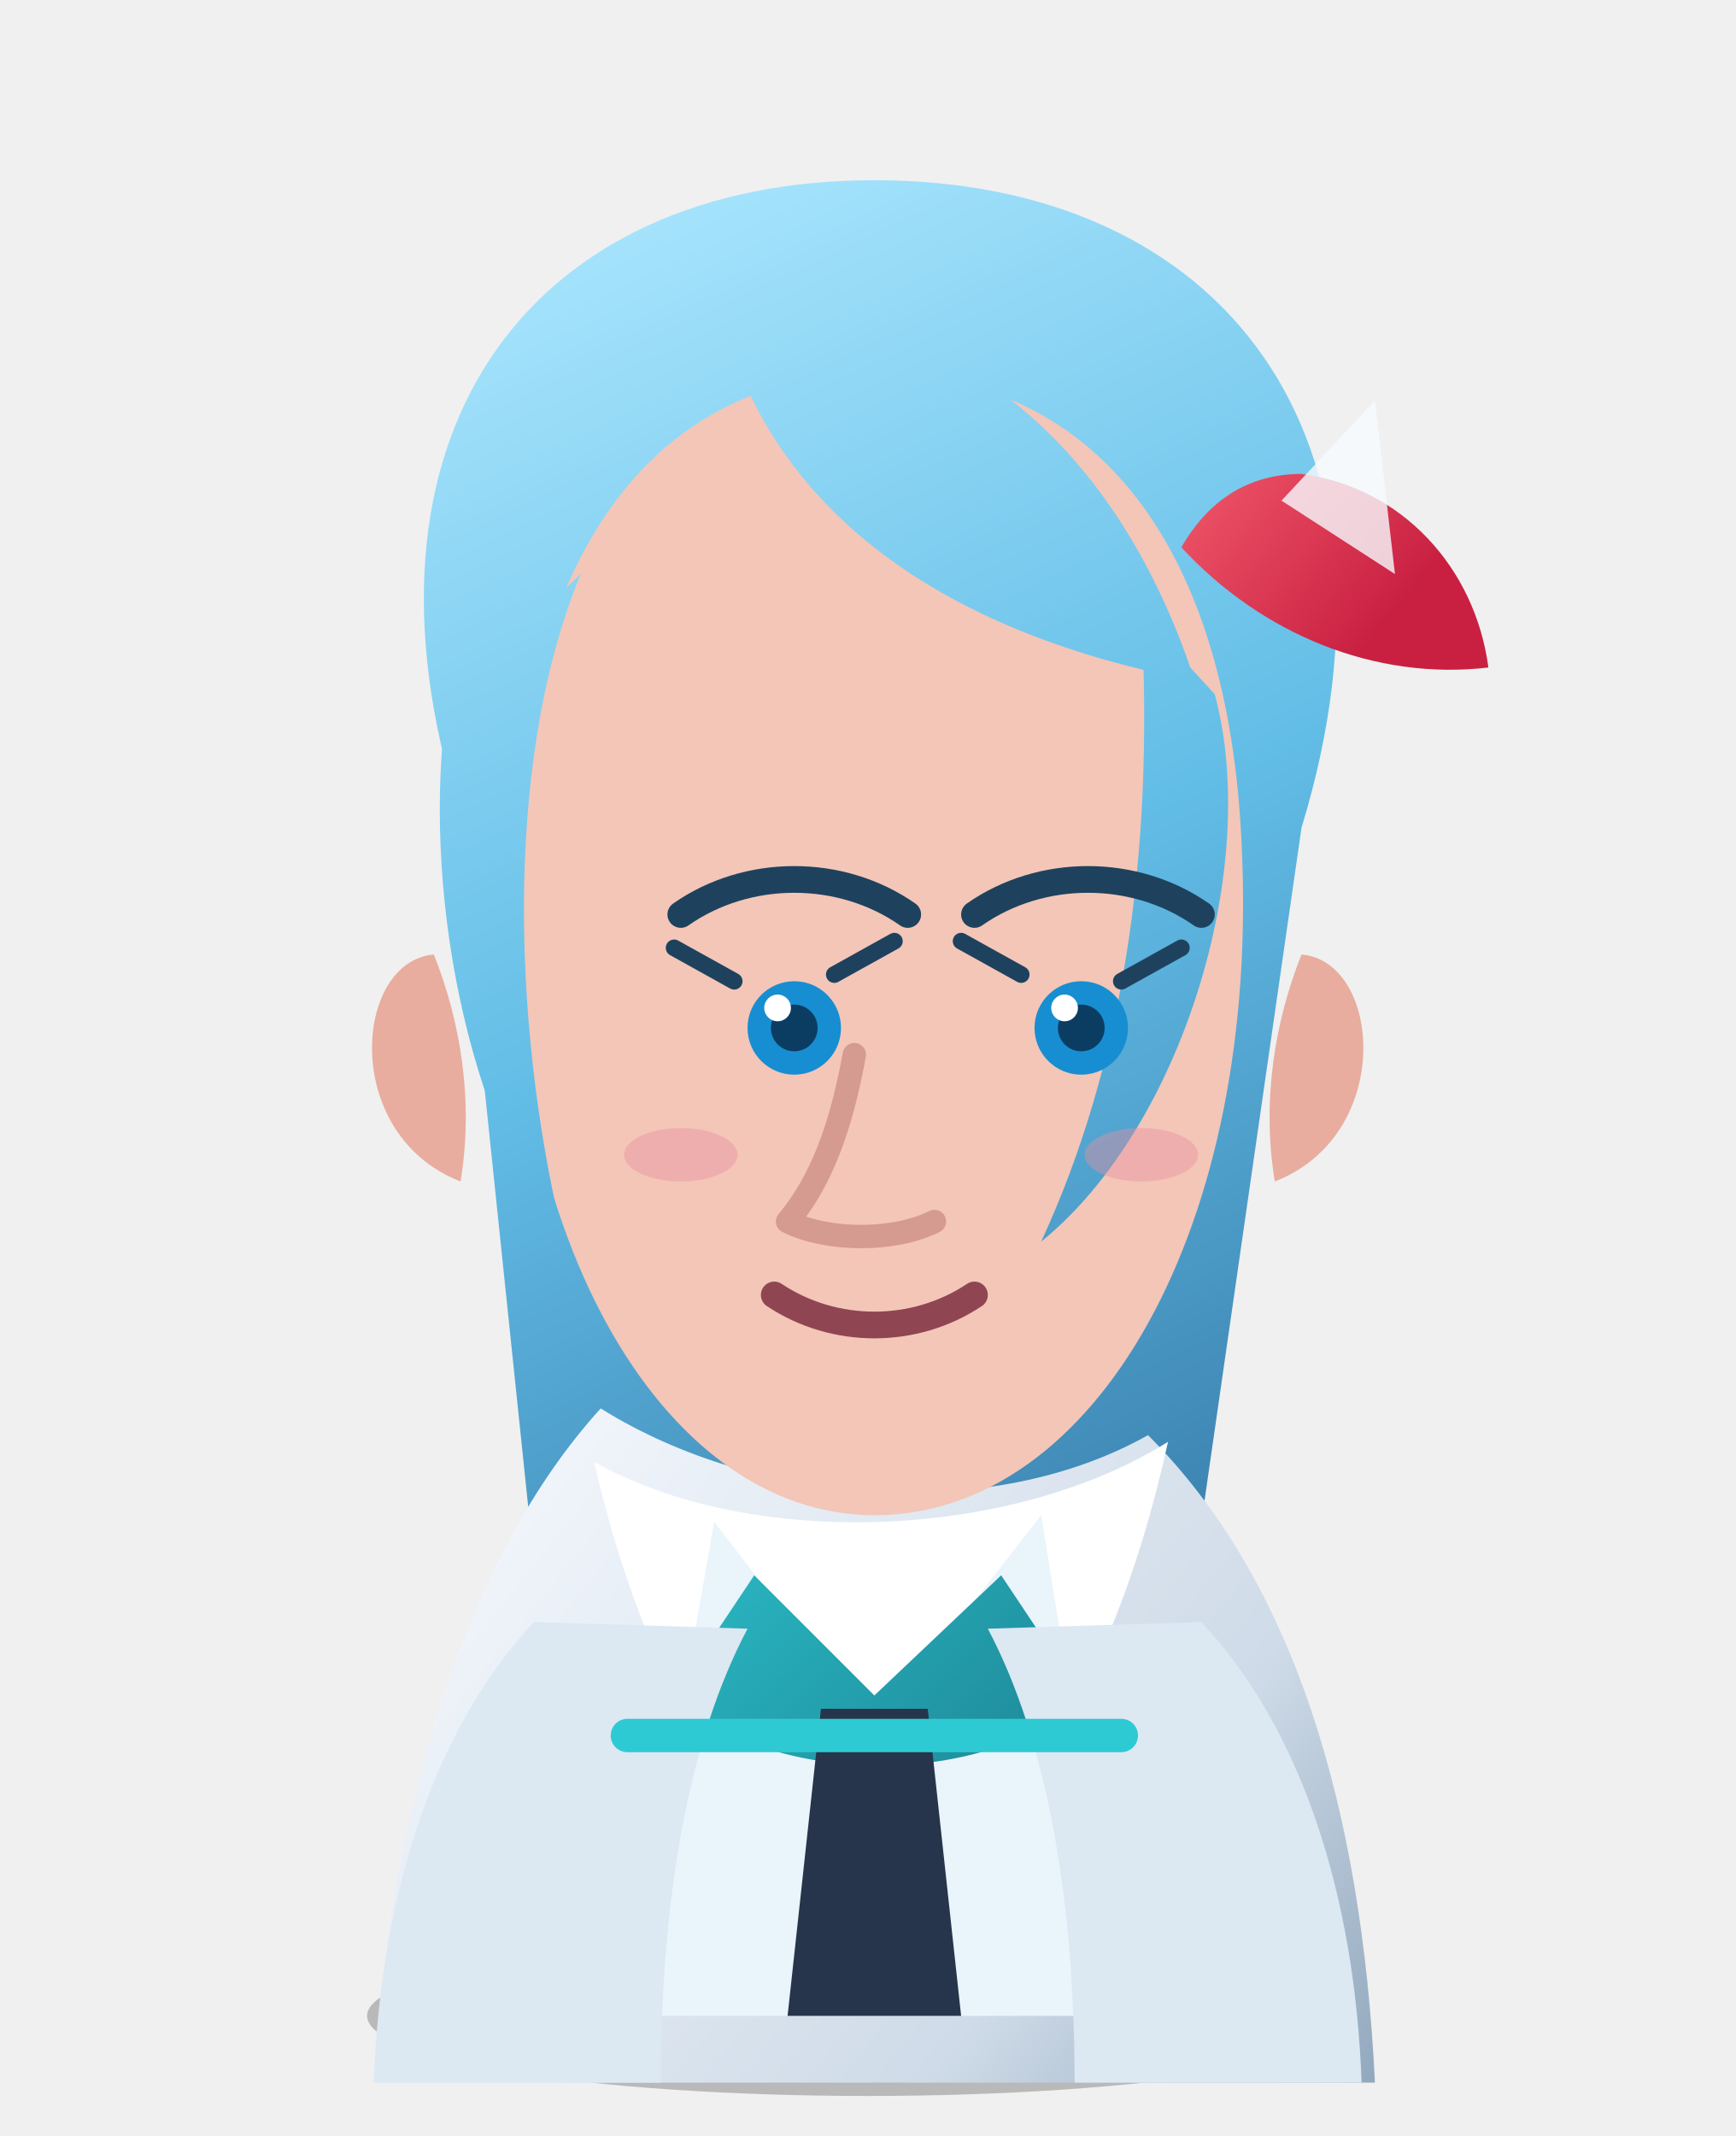
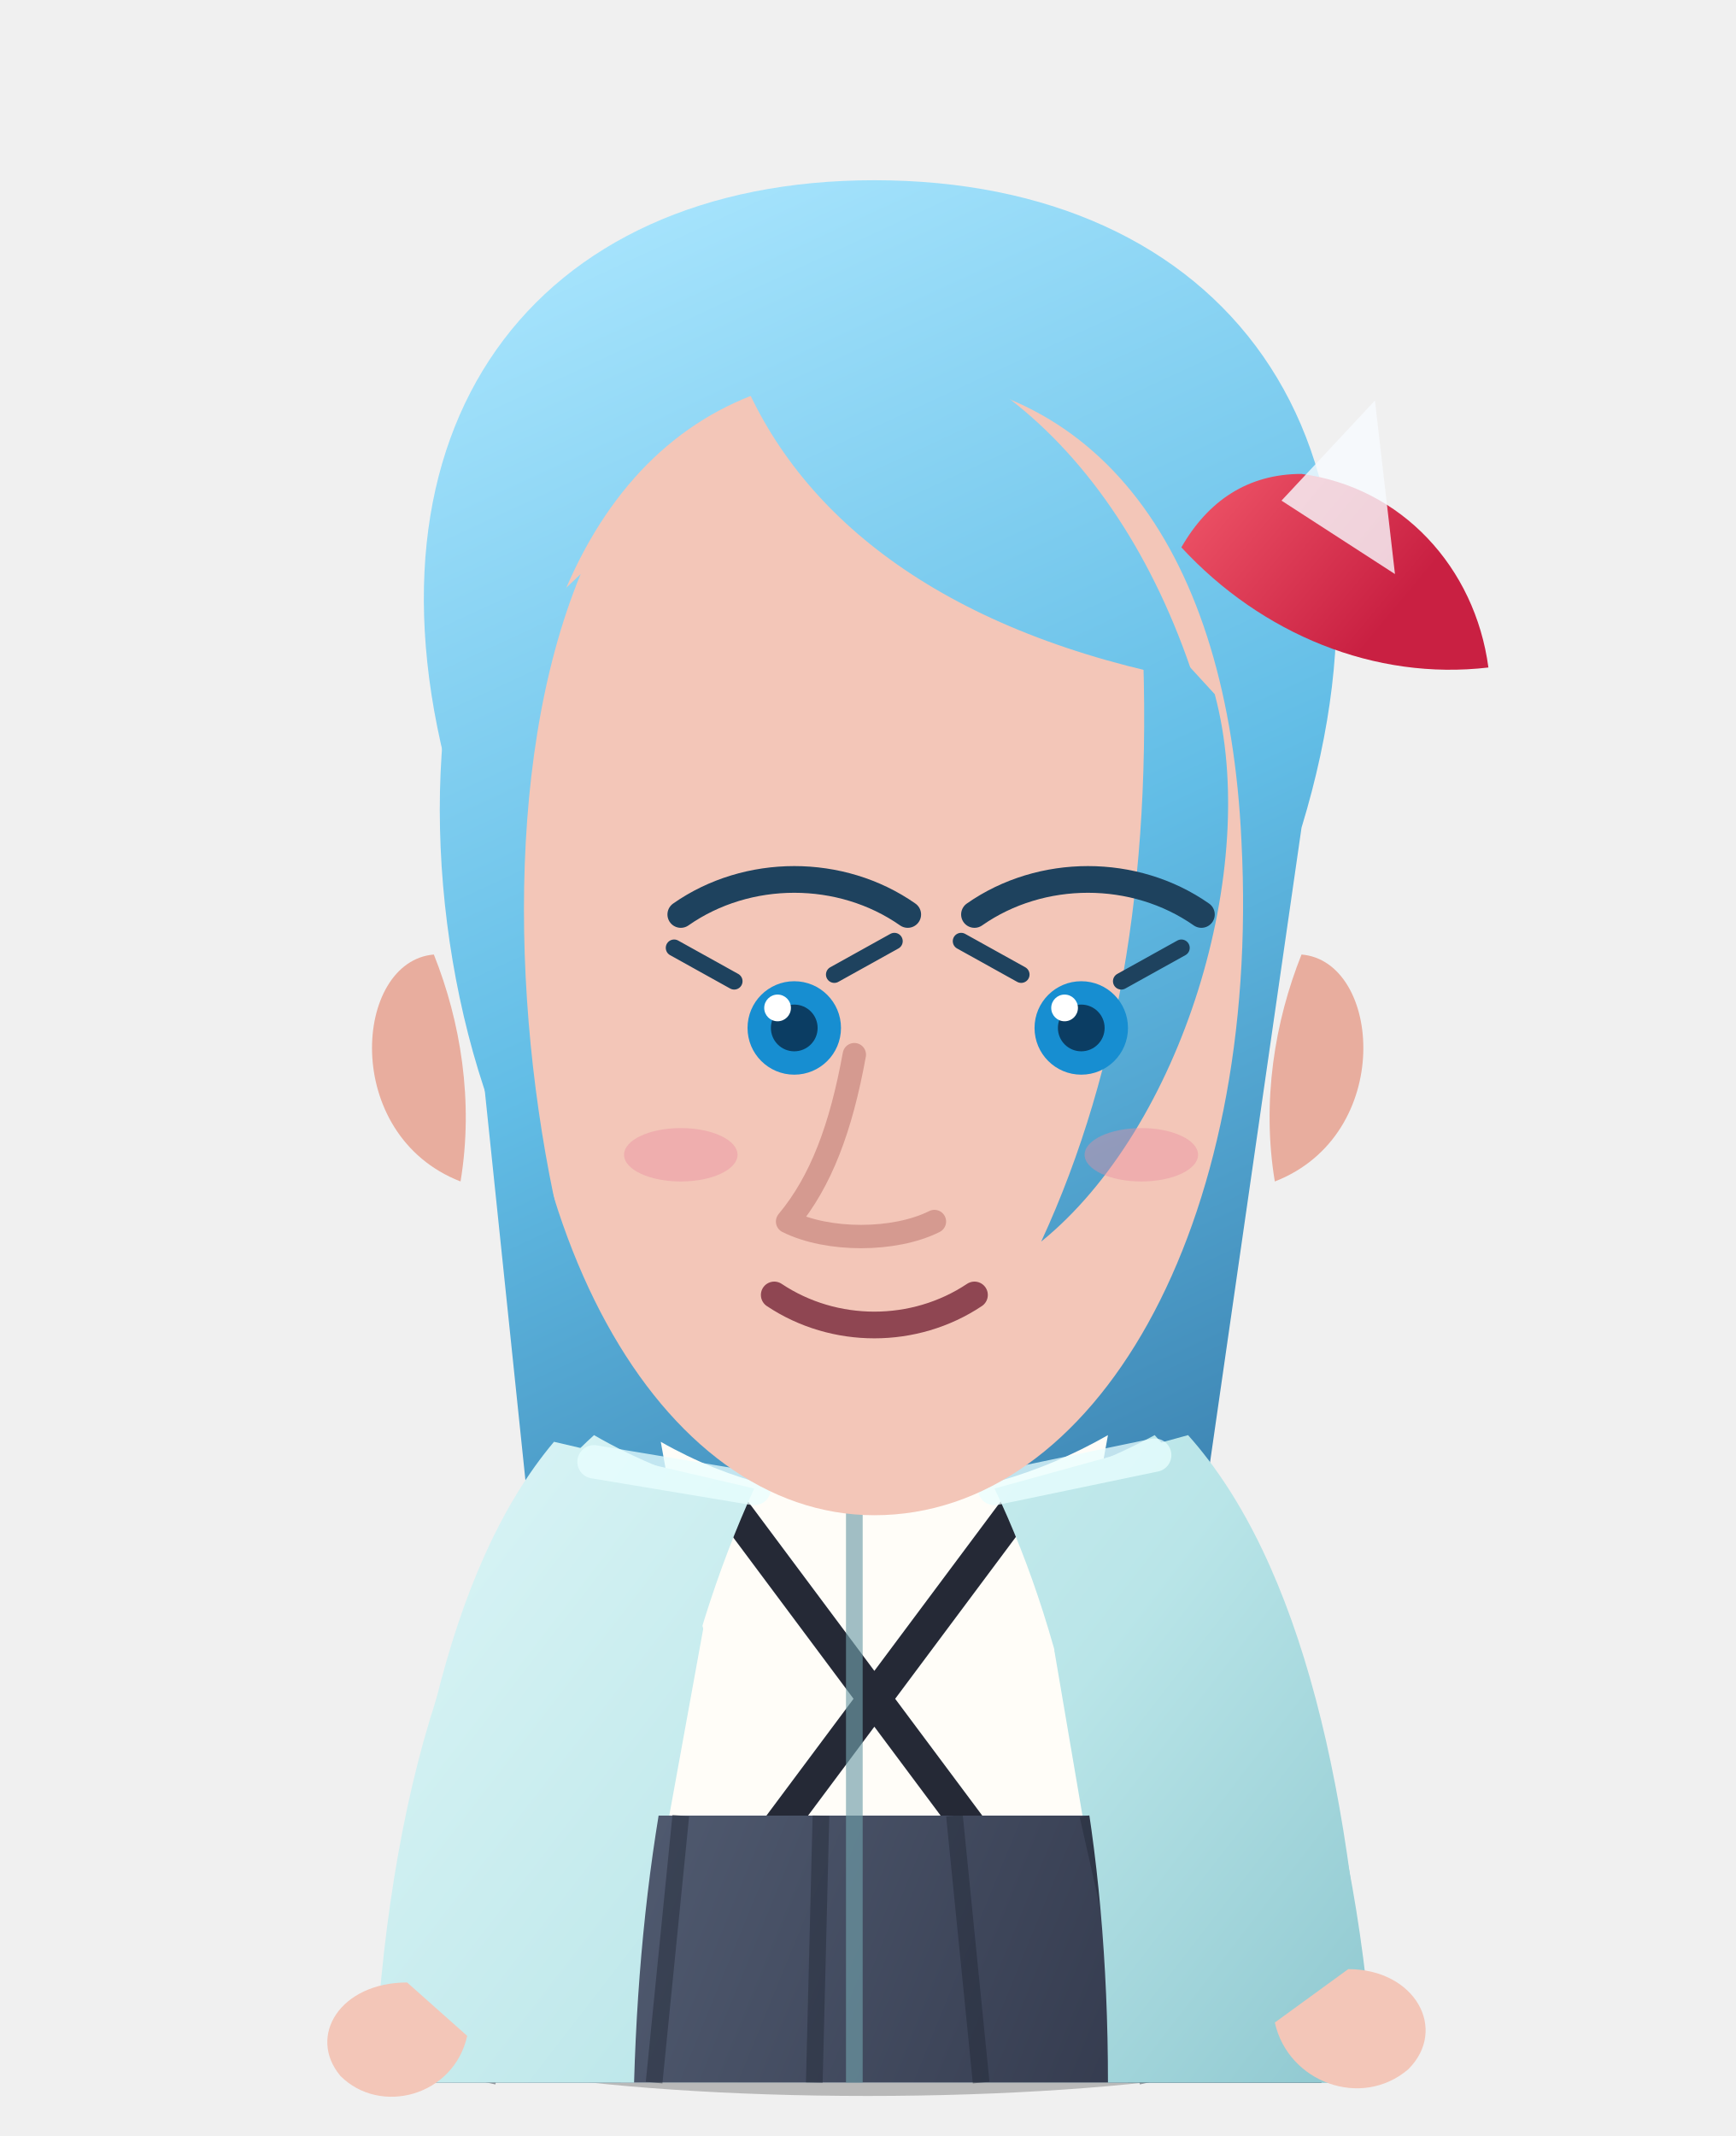
<svg xmlns="http://www.w3.org/2000/svg" width="520" height="640" viewBox="0 0 520 640">
  <defs>
    <linearGradient id="hair" x1="150" y1="54" x2="370" y2="530" gradientUnits="userSpaceOnUse">
      <stop offset="0" stop-color="#aee8ff" />
      <stop offset=".48" stop-color="#62bde6" />
      <stop offset="1" stop-color="#2f6f9f" />
    </linearGradient>
-     <linearGradient id="suit" x1="120" y1="410" x2="405" y2="640" gradientUnits="userSpaceOnUse">
-       <stop offset="0" stop-color="#f8fbff" />
-       <stop offset=".7" stop-color="#cfdbe8" />
-       <stop offset="1" stop-color="#8fa6bb" />
+     <linearGradient id="hoodie" x1="116" y1="398" x2="408" y2="624" gradientUnits="userSpaceOnUse">
+       <stop offset="0" stop-color="#dff7f8" />
+       <stop offset=".62" stop-color="#b9e5e8" />
+       <stop offset="1" stop-color="#8fc8d0" />
    </linearGradient>
-     <linearGradient id="trim" x1="176" y1="430" x2="356" y2="620" gradientUnits="userSpaceOnUse">
-       <stop offset="0" stop-color="#2ecad3" />
-       <stop offset="1" stop-color="#166579" />
+     <linearGradient id="skirt" x1="150" y1="548" x2="370" y2="638" gradientUnits="userSpaceOnUse">
+       <stop offset="0" stop-color="#566177" />
+       <stop offset="1" stop-color="#2f3548" />
    </linearGradient>
    <linearGradient id="accent" x1="335" y1="122" x2="414" y2="188" gradientUnits="userSpaceOnUse">
      <stop offset="0" stop-color="#ff6c78" />
      <stop offset="1" stop-color="#c92042" />
    </linearGradient>
  </defs>
  <ellipse cx="260" cy="604" rx="150" ry="24" fill="#000" opacity=".23" />
  <path d="M136 238c-32-110 24-184 126-184 104 0 164 76 128 194l-32 222c-20 66-70 100-98 100-30 0-82-34-100-102l-24-230z" fill="url(#hair)" />
  <path d="M390 142c30 4 52 28 56 58-34 4-68-10-92-36 8-14 20-22 36-22z" fill="url(#accent)" />
  <path d="M384 150l28-30 6 52" fill="#f8fbff" opacity=".8" />
-   <path d="M112 624c5-84 28-158 68-202 48 30 118 34 164 8 44 44 64 112 68 194H112z" fill="url(#suit)" />
-   <path d="M178 438c18 78 52 122 84 122 34 0 70-46 88-128-48 30-126 32-172 6z" fill="#ffffff" />
-   <path d="M214 456l48 62 50-64 24 150H188l26-148z" fill="#eaf4fb" />
-   <path d="M226 472l36 36 38-36 24 36c-26 28-94 28-122 0l24-36z" fill="url(#trim)" />
-   <path d="M246 512h32l10 92h-52l10-92z" fill="#26354b" />
+   <path d="M178 430c-42 38-62 108-66 194h300c-5-82-26-150-66-194-52 28-116 30-168 0z" fill="url(#hoodie)" />
+   <path d="M198 432c16 92 42 130 64 130 24 0 54-40 70-132-42 24-92 26-134 2z" fill="#fffdf8" />
+   <path d="M218 448l44 138 46-138 30 176H186l32-176z" fill="#fffdf8" />
+   <path d="M218 450l88 118M306 450l-88 118" stroke="#252936" stroke-width="10" stroke-linecap="round" fill="none" />
+   <path d="M164 544h198l34 80H126l38-80z" fill="url(#skirt)" />
+   <path d="M164 544l-18 80M204 544l-8 80M246 544l-2 80M286 544l8 80M326 544l18 80" stroke="#222736" stroke-width="5" opacity=".45" />
+   <path d="M166 432c-32 38-46 106-50 192h74c2-70 14-130 36-178l-60-14z" fill="url(#hoodie)" />
+   <path d="M356 430c34 38 50 108 54 194h-78c0-72-12-132-34-178l58-16z" fill="url(#hoodie)" />
+   <path d="M178 438l48 8M346 436l-48 10" stroke="#e9ffff" stroke-width="10" stroke-linecap="round" opacity=".75" />
+   <path d="M256 424v200" stroke="#6e9da7" stroke-width="5" opacity=".65" />
  <path d="M154 252c4-86 42-140 108-140 68 0 106 54 110 140 6 116-44 202-110 202-64 0-114-86-108-202z" fill="#f3c6b8" />
  <path d="M150 262c-8-64 16-122 72-150 18 44 62 78 136 92-24-74-78-116-138-106-68 12-106 70-70 164z" fill="url(#hair)" />
  <path d="M174 172c-24 58-20 142-4 204-30-40-44-110-36-166l40-38z" fill="url(#hair)" />
  <path d="M342 184c4 74-6 136-30 188 42-34 66-112 52-164l-22-24z" fill="url(#hair)" />
  <path d="M130 286c-24 2-28 54 8 68 4-24 0-48-8-68z" fill="#e8ad9e" />
  <path d="M390 286c24 2 28 54-8 68-4-24 0-48 8-68z" fill="#e8ad9e" />
  <path d="M204 274c20-14 48-14 68 0" stroke="#1e425e" stroke-width="8" stroke-linecap="round" fill="none" />
  <path d="M292 274c20-14 48-14 68 0" stroke="#1e425e" stroke-width="8" stroke-linecap="round" fill="none" />
  <path d="M220 294l-18-10M250 292l18-10M306 292l-18-10M336 294l18-10" stroke="#1e425e" stroke-width="5" stroke-linecap="round" />
  <circle cx="238" cy="308" r="14" fill="#178ed1" />
  <circle cx="324" cy="308" r="14" fill="#178ed1" />
  <circle cx="238" cy="308" r="7" fill="#0b3d63" />
  <circle cx="324" cy="308" r="7" fill="#0b3d63" />
  <circle cx="233" cy="302" r="4" fill="#fff" />
  <circle cx="319" cy="302" r="4" fill="#fff" />
  <ellipse cx="204" cy="346" rx="17" ry="8" fill="#e98ca0" opacity=".42" />
  <ellipse cx="342" cy="346" rx="17" ry="8" fill="#e98ca0" opacity=".42" />
  <path d="M256 316c-4 22-10 38-20 50 12 6 32 6 44 0" stroke="#d59a90" stroke-width="7" stroke-linecap="round" stroke-linejoin="round" fill="none" />
  <path d="M232 388c18 12 42 12 60 0" stroke="#8f4652" stroke-width="8" stroke-linecap="round" fill="none" />
-   <path d="M160 486c-30 32-46 82-48 138h86c0-54 8-102 26-136l-64-2z" fill="#dce8f2" />
-   <path d="M360 486c30 32 46 82 48 138h-86c0-54-8-102-26-136l64-2z" fill="#dce8f2" />
-   <path d="M188 520h148" stroke="#2ecad3" stroke-width="10" stroke-linecap="round" />
+   <path d="M122 594c-20 0-30 16-20 28 12 12 34 6 38-12l-18-16z" fill="#f3c6b8" />
+   <path d="M404 590c20 0 30 18 18 30-14 12-36 4-40-14l22-16z" fill="#f3c6b8" />
</svg>
